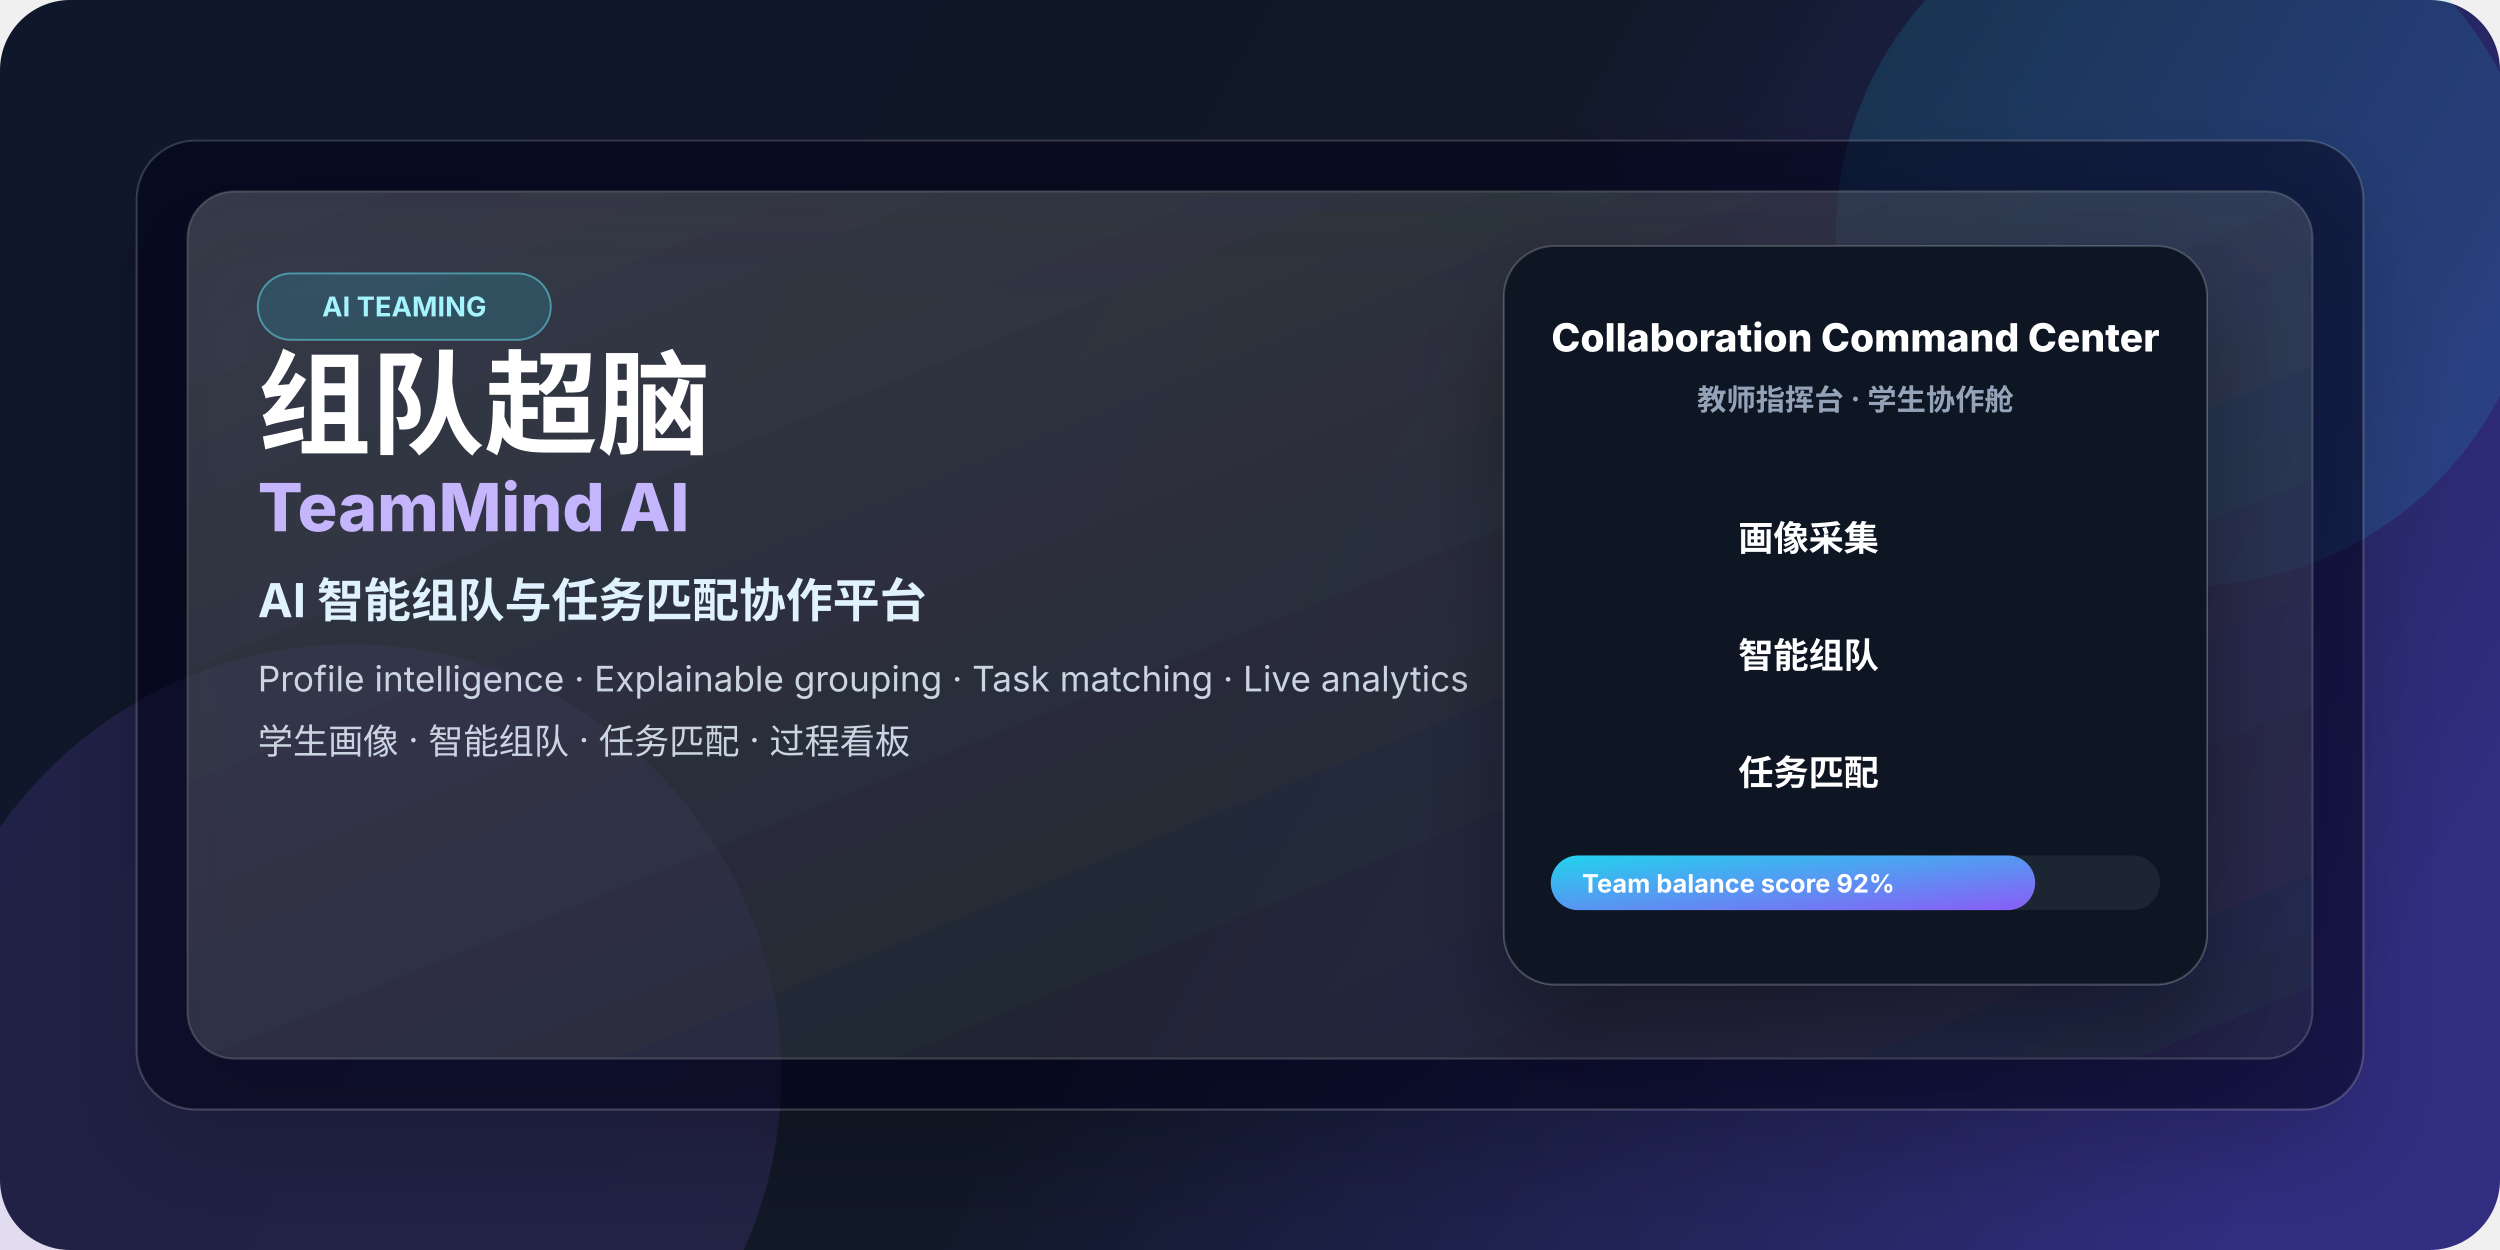
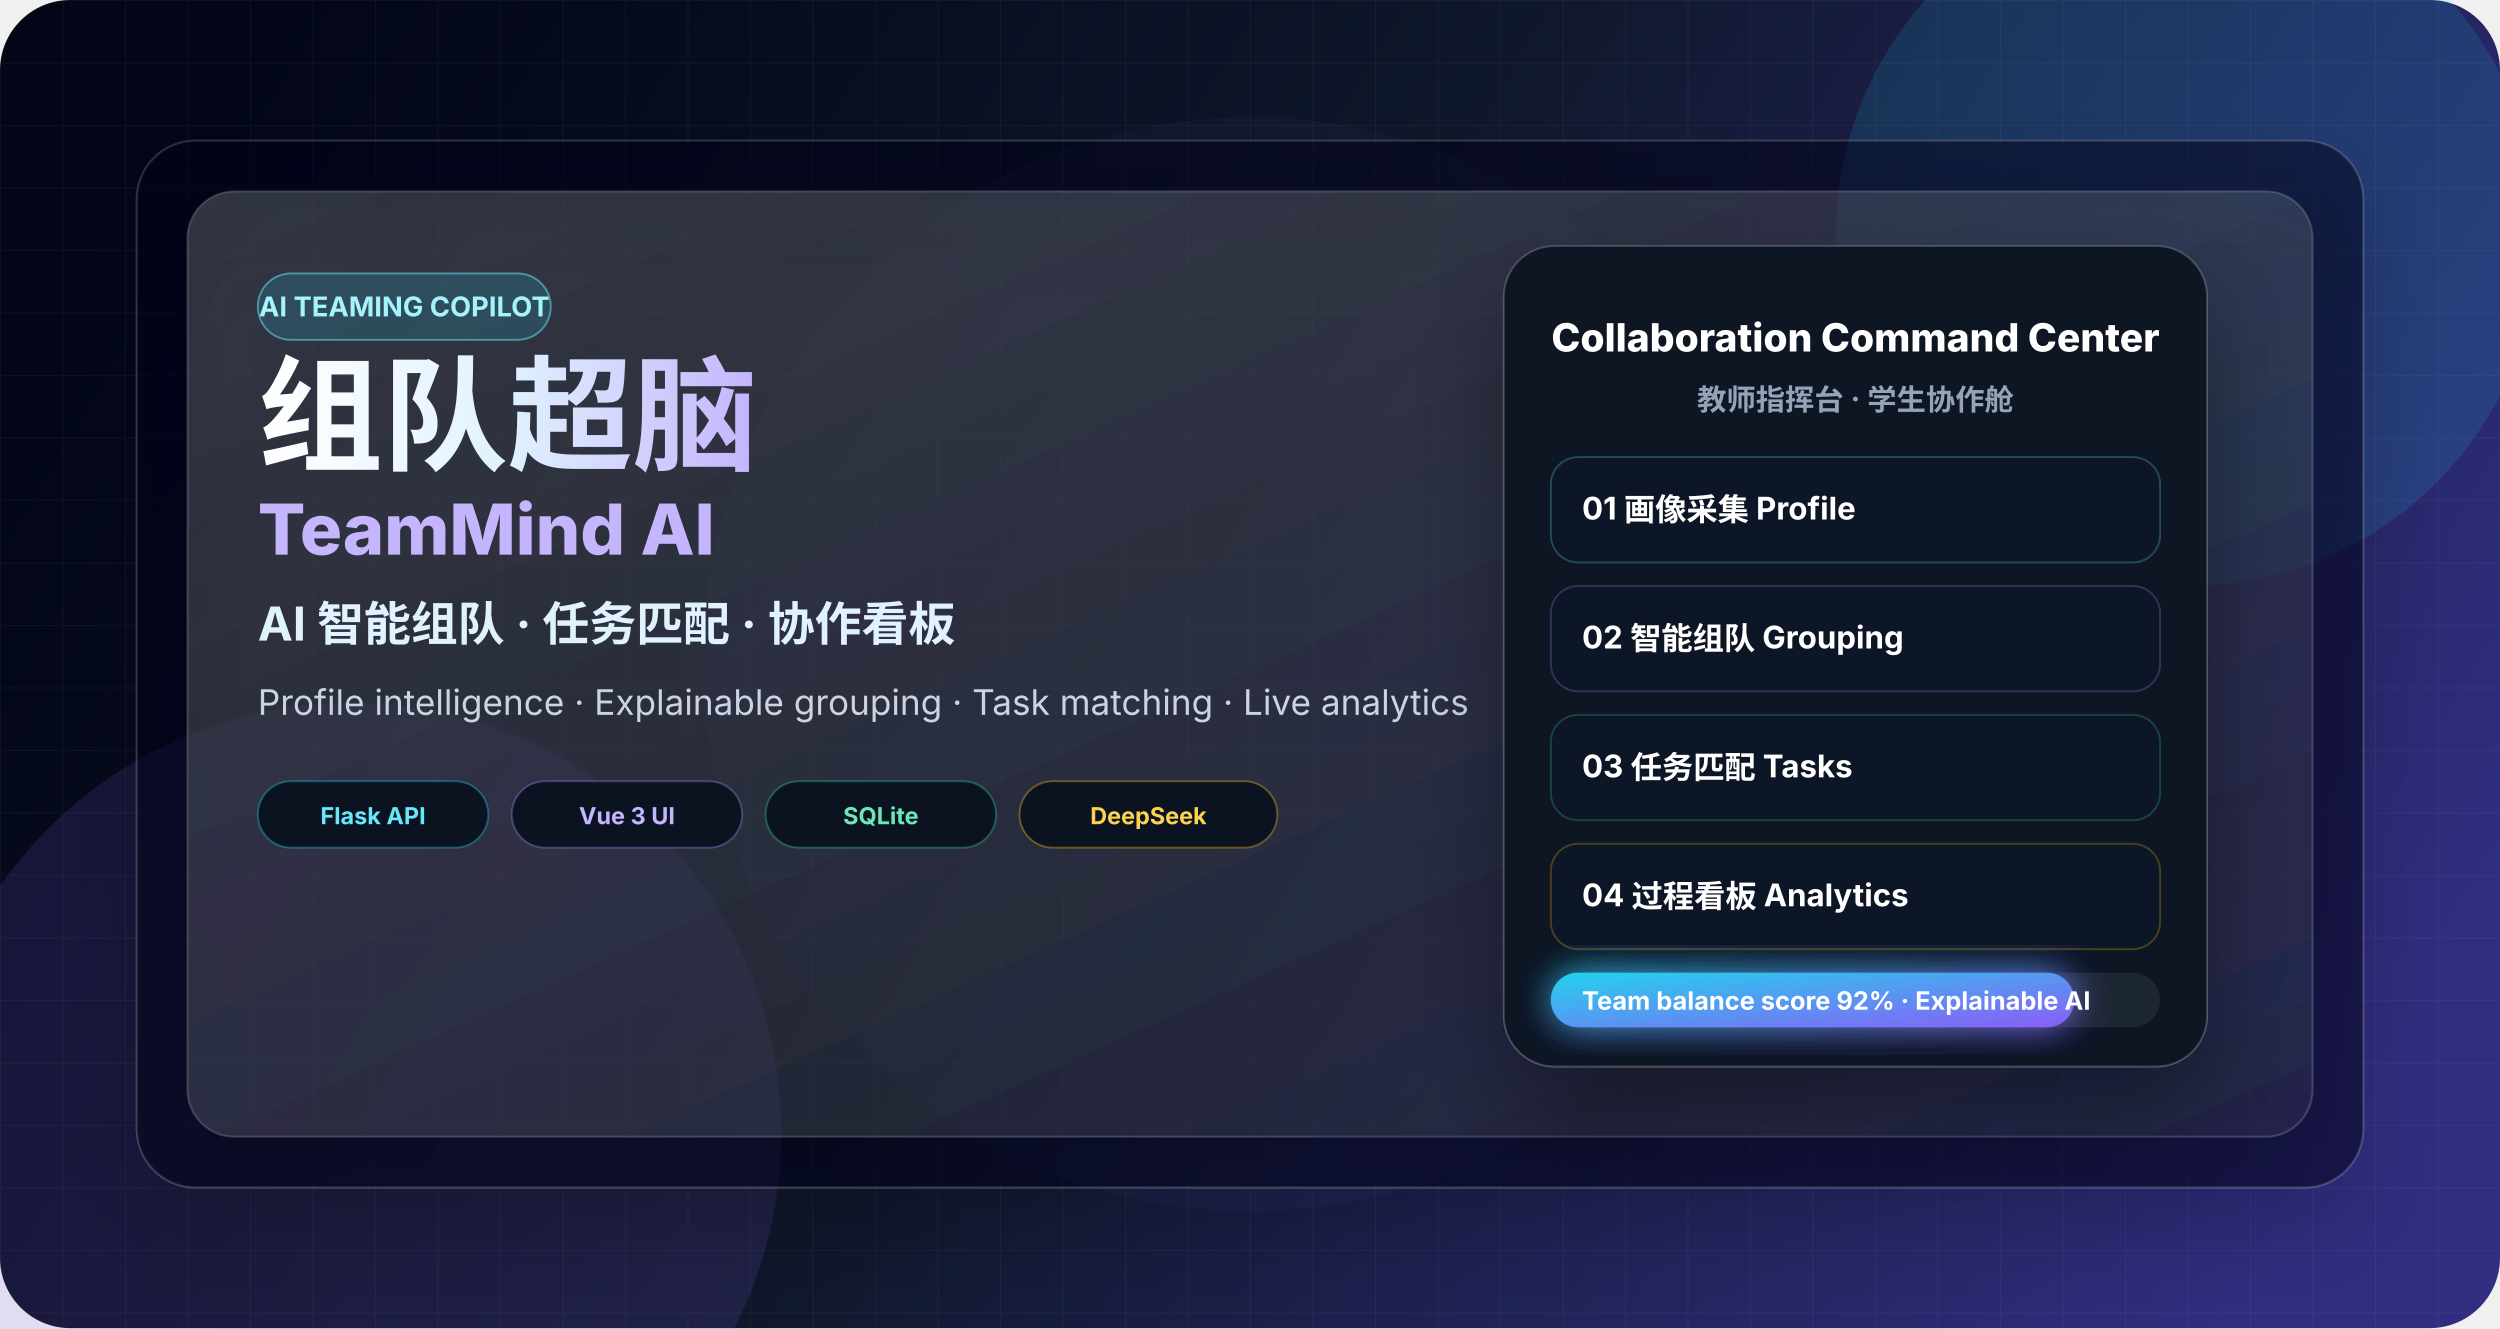
- <svg xmlns="http://www.w3.org/2000/svg" width="1280" height="640" viewBox="0 0 1280 640" fill="none" role="img" aria-labelledby="title desc">
+ <svg xmlns="http://www.w3.org/2000/svg" width="1280" height="680" viewBox="0 0 1280 680" fill="none" role="img" aria-labelledby="title desc">
  <defs>
-     <linearGradient id="bg" x1="120" y1="40" x2="1160" y2="620" gradientUnits="userSpaceOnUse">
-       <stop stop-color="#0F172A" />
-       <stop offset="0.5" stop-color="#111827" />
+     <linearGradient id="bg" x1="120" y1="40" x2="1160" y2="660" gradientUnits="userSpaceOnUse">
+       <stop stop-color="#020617" />
+       <stop offset="0.45" stop-color="#0F172A" />
      <stop offset="1" stop-color="#312E81" />
    </linearGradient>
    <linearGradient id="cyan" x1="0" y1="0" x2="1" y2="1">
      <stop stop-color="#22D3EE" />
      <stop offset="1" stop-color="#8B5CF6" />
    </linearGradient>
    <linearGradient id="card" x1="0" y1="0" x2="1" y2="1">
      <stop stop-color="#FFFFFF" stop-opacity="0.18" />
      <stop offset="1" stop-color="#FFFFFF" stop-opacity="0.06" />
    </linearGradient>
+     <linearGradient id="titleGrad" x1="0" y1="0" x2="1" y2="0">
+       <stop stop-color="#FFFFFF" />
+       <stop offset="0.5" stop-color="#E0F2FE" />
+       <stop offset="1" stop-color="#C4B5FD" />
+     </linearGradient>
+     <pattern id="grid" width="32" height="32" patternUnits="userSpaceOnUse">
+       <path d="M32 0H0V32" fill="none" stroke="#FFFFFF" stroke-opacity="0.04" />
+     </pattern>
    <filter id="shadow" x="-40%" y="-40%" width="180%" height="180%" color-interpolation-filters="sRGB">
      <feDropShadow dx="0" dy="24" stdDeviation="24" flood-color="#000000" flood-opacity="0.35" />
    </filter>
+     <filter id="glow" x="-50%" y="-50%" width="200%" height="200%">
+       <feGaussianBlur stdDeviation="10" result="blur" />
+       <feMerge>
+         <feMergeNode in="blur" />
+         <feMergeNode in="SourceGraphic" />
+       </feMerge>
+     </filter>
  </defs>
-   <rect width="1280" height="640" rx="36" fill="url(#bg)" />
+   <rect width="1280" height="680" rx="36" fill="url(#bg)" />
+   <rect width="1280" height="680" rx="36" fill="url(#grid)" />
  <circle cx="1120" cy="120" r="180" fill="#22D3EE" opacity="0.13" />
-   <circle cx="180" cy="550" r="220" fill="#8B5CF6" opacity="0.14" />
+   <circle cx="180" cy="580" r="220" fill="#8B5CF6" opacity="0.14" />
+   <circle cx="640" cy="340" r="280" fill="#6366F1" opacity="0.05" />
  <g filter="url(#shadow)">
-     <rect x="70" y="72" width="1140" height="496" rx="30" fill="#020617" fill-opacity="0.5" stroke="#FFFFFF" stroke-opacity="0.16" />
-     <rect x="96" y="98" width="1088" height="444" rx="24" fill="url(#card)" stroke="#FFFFFF" stroke-opacity="0.16" />
+     <rect x="70" y="72" width="1140" height="536" rx="30" fill="#020617" fill-opacity="0.5" stroke="#FFFFFF" stroke-opacity="0.16" />
+     <rect x="96" y="98" width="1088" height="484" rx="24" fill="url(#card)" stroke="#FFFFFF" stroke-opacity="0.16" />
  </g>
  <g transform="translate(132 140)">
    <rect x="0" y="0" width="150" height="34" rx="17" fill="#22D3EE" fill-opacity="0.16" stroke="#67E8F9" stroke-opacity="0.5" />
-     <text x="75" y="22" text-anchor="middle" font-family="Inter, Segoe UI, Arial, sans-serif" font-size="14" font-weight="700" fill="#A5F3FC">AI TEAMING</text>
-     <text x="0" y="88" font-family="Microsoft YaHei, Inter, Segoe UI, Arial, sans-serif" font-size="58" font-weight="900" fill="#FFFFFF">组队超脑</text>
-     <text x="0" y="132" font-family="Inter, Segoe UI, Arial, sans-serif" font-size="34" font-weight="800" fill="#C4B5FD">TeamMind AI</text>
-     <text x="0" y="176" font-family="Microsoft YaHei, Inter, Segoe UI, Arial, sans-serif" font-size="24" font-weight="700" fill="#E0F2FE">AI 智能组队与任务匹配协作平台</text>
-     <text x="0" y="214" font-family="Inter, Segoe UI, Arial, sans-serif" font-size="18" fill="#CBD5E1">Profile intelligence · Explainable grouping · Task matching · Live analytics</text>
-     <text x="0" y="246" font-family="Microsoft YaHei, Inter, Segoe UI, Arial, sans-serif" font-size="18" fill="#CBD5E1">学生画像 · 智能组队 · 任务匹配 · 过程看板</text>
+     <text x="75" y="22" text-anchor="middle" font-family="Inter, Segoe UI, Arial, sans-serif" font-size="14" font-weight="700" fill="#A5F3FC">AI TEAMING COPILOT</text>
+     <text x="0" y="96" font-family="Microsoft YaHei, Inter, Segoe UI, Arial, sans-serif" font-size="64" font-weight="900" fill="url(#titleGrad)">组队超脑</text>
+     <text x="0" y="144" font-family="Inter, Segoe UI, Arial, sans-serif" font-size="36" font-weight="800" fill="#C4B5FD">TeamMind AI</text>
+     <text x="0" y="188" font-family="Microsoft YaHei, Inter, Segoe UI, Arial, sans-serif" font-size="24" font-weight="700" fill="#E0F2FE">AI 智能组队 · 任务匹配 · 协作看板</text>
+     <text x="0" y="226" font-family="Inter, Segoe UI, Arial, sans-serif" font-size="18" fill="#CBD5E1">Profile intelligence · Explainable grouping · Task matching · Live analytics</text>
+     <g transform="translate(0 260)">
+       <rect x="0" y="0" width="118" height="34" rx="17" fill="#0B1220" stroke="#22D3EE" stroke-opacity="0.35" />
+       <text x="59" y="22" text-anchor="middle" font-family="Inter, Arial, sans-serif" font-size="12" font-weight="700" fill="#67E8F9">Flask API</text>
+       <rect x="130" y="0" width="118" height="34" rx="17" fill="#0B1220" stroke="#A78BFA" stroke-opacity="0.35" />
+       <text x="189" y="22" text-anchor="middle" font-family="Inter, Arial, sans-serif" font-size="12" font-weight="700" fill="#C4B5FD">Vue 3 UI</text>
+       <rect x="260" y="0" width="118" height="34" rx="17" fill="#0B1220" stroke="#34D399" stroke-opacity="0.35" />
+       <text x="319" y="22" text-anchor="middle" font-family="Inter, Arial, sans-serif" font-size="12" font-weight="700" fill="#6EE7B7">SQLite</text>
+       <rect x="390" y="0" width="132" height="34" rx="17" fill="#0B1220" stroke="#FBBF24" stroke-opacity="0.35" />
+       <text x="456" y="22" text-anchor="middle" font-family="Inter, Arial, sans-serif" font-size="12" font-weight="700" fill="#FCD34D">DeepSeek</text>
+     </g>
  </g>
  <g transform="translate(770 126)" filter="url(#shadow)">
-     <rect x="0" y="0" width="360" height="378" rx="26" fill="#0B1220" stroke="#FFFFFF" stroke-opacity="0.18" />
+     <rect x="0" y="0" width="360" height="420" rx="26" fill="#0B1220" stroke="#FFFFFF" stroke-opacity="0.18" />
    <text x="180" y="54" text-anchor="middle" font-family="Inter, Segoe UI, Arial, sans-serif" font-size="20" font-weight="800" fill="#FFFFFF">Collaboration Command Center</text>
    <text x="180" y="84" text-anchor="middle" font-family="Microsoft YaHei, Inter, Arial, sans-serif" font-size="15" font-weight="700" fill="#94A3B8">教师指挥台 · 学生协作舱</text>
-     <text x="120" y="156" font-family="Microsoft YaHei, Inter, Arial, sans-serif" font-size="18" font-weight="700" fill="#FFFFFF">画像采集</text>
-     <text x="120" y="216" font-family="Microsoft YaHei, Inter, Arial, sans-serif" font-size="18" font-weight="700" fill="#FFFFFF">智能组队</text>
-     <text x="120" y="276" font-family="Microsoft YaHei, Inter, Arial, sans-serif" font-size="18" font-weight="700" fill="#FFFFFF">任务匹配</text>
-     <rect x="24" y="312" width="312" height="28" rx="14" fill="#FFFFFF" fill-opacity="0.08" />
-     <rect x="24" y="312" width="248" height="28" rx="14" fill="url(#cyan)" />
-     <text x="40" y="331" font-family="Inter, Segoe UI, Arial, sans-serif" font-size="13" font-weight="700" fill="#FFFFFF">Team balance score 92%</text>
+     <rect x="24" y="108" width="312" height="54" rx="14" fill="#111827" stroke="#67E8F9" stroke-opacity="0.25" />
+     <text x="40" y="140" font-family="Microsoft YaHei, Inter, Arial, sans-serif" font-size="16" font-weight="700" fill="#FFFFFF">01 画像采集 Profile</text>
+     <rect x="24" y="174" width="312" height="54" rx="14" fill="#111827" stroke="#A78BFA" stroke-opacity="0.25" />
+     <text x="40" y="206" font-family="Microsoft YaHei, Inter, Arial, sans-serif" font-size="16" font-weight="700" fill="#FFFFFF">02 智能组队 Grouping</text>
+     <rect x="24" y="240" width="312" height="54" rx="14" fill="#111827" stroke="#34D399" stroke-opacity="0.25" />
+     <text x="40" y="272" font-family="Microsoft YaHei, Inter, Arial, sans-serif" font-size="16" font-weight="700" fill="#FFFFFF">03 任务匹配 Tasks</text>
+     <rect x="24" y="306" width="312" height="54" rx="14" fill="#111827" stroke="#FBBF24" stroke-opacity="0.25" />
+     <text x="40" y="338" font-family="Microsoft YaHei, Inter, Arial, sans-serif" font-size="16" font-weight="700" fill="#FFFFFF">04 过程看板 Analytics</text>
+     <rect x="24" y="372" width="312" height="28" rx="14" fill="#FFFFFF" fill-opacity="0.08" />
+     <rect x="24" y="372" width="268" height="28" rx="14" fill="url(#cyan)" filter="url(#glow)" />
+     <text x="40" y="391" font-family="Inter, Segoe UI, Arial, sans-serif" font-size="13" font-weight="700" fill="#FFFFFF">Team balance score 92% · Explainable AI</text>
  </g>
</svg>
